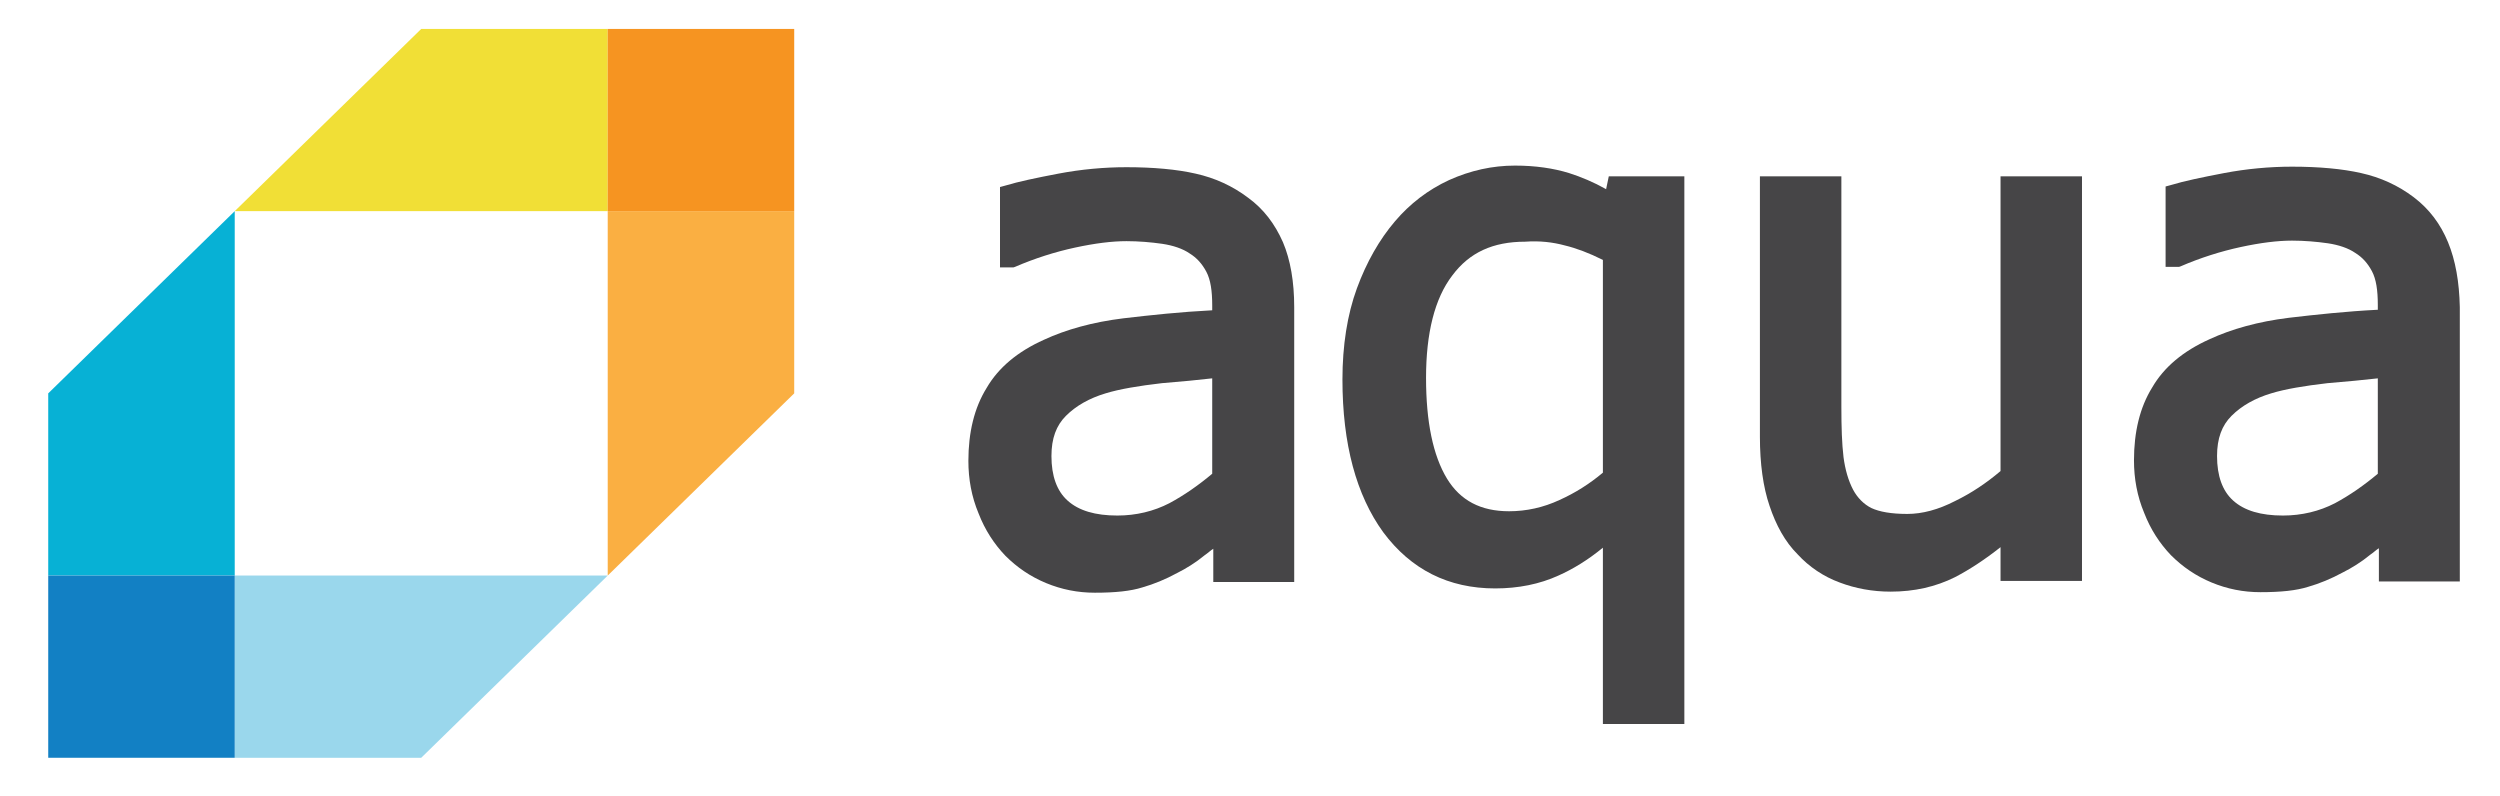
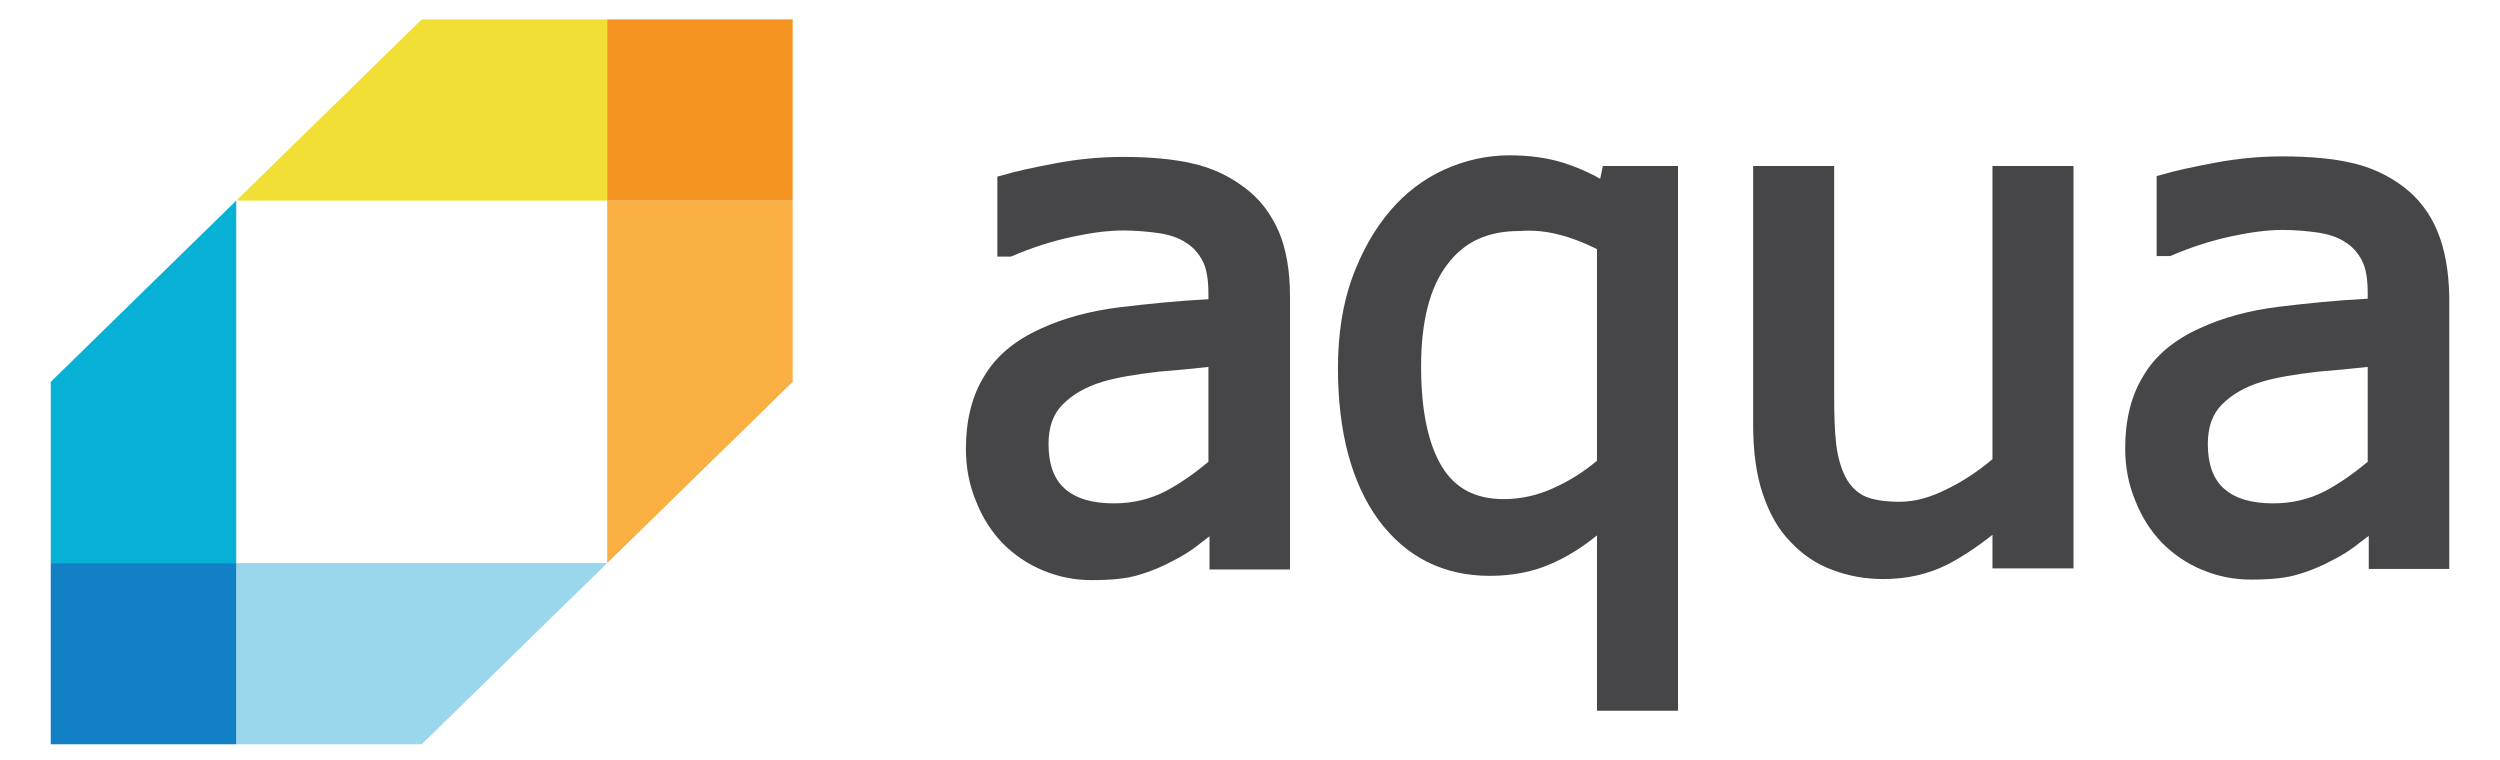
- <svg xmlns="http://www.w3.org/2000/svg" xmlns:xlink="http://www.w3.org/1999/xlink" version="1.1" id="Layer_1" x="0px" y="0px" viewBox="0 0 466.5 148.5" style="enable-background:new 0 0 466.5 148.5;" xml:space="preserve">
+ <svg xmlns="http://www.w3.org/2000/svg" xmlns:xlink="http://www.w3.org/1999/xlink" version="1.1" id="Layer_1" x="0px" y="0px" viewBox="-0.52 1.76 469.04 142.48" style="enable-background:new 0 0 466.5 148.5;" xml:space="preserve">
  <style type="text/css">
	.st0{fill:#FF0000;}
	.st1{fill:#010101;}
	.st2{fill:#F7F7F7;}
	.st3{fill:#FDFDFD;}
	.st4{fill:#15876A;}
	.st5{fill:none;}
	.st6{fill:#111111;}
	.st7{fill:#121212;}
	.st8{fill:#131313;}
	.st9{fill:#52D311;}
	.st10{fill:#4ED20C;}
	.st11{fill:#49D105;}
	.st12{fill:#4DD20A;}
	.st13{fill:#48D103;}
	.st14{fill:#60D724;}
	.st15{fill:#4AD105;}
	.st16{fill:#FCFCFC;}
	.st17{fill:#FBFDFA;}
	.st18{fill:#46D000;}
	.st19{fill:#FEFEFE;}
	.st20{fill:#52D411;}
	.st21{fill:#4ED30C;}
	.st22{fill:#49D205;}
	.st23{fill:#4DD30A;}
	.st24{fill:#48D203;}
	.st25{fill:#60D824;}
	.st26{fill:#4AD205;}
	.st27{fill:#FBFBFB;}
	.st28{fill:#E1F7D6;}
	.st29{fill:#FCFEFB;}
	.st30{fill:#EBF9E4;}
	.st31{fill:#46D100;}
	.st32{fill:#1C3E5A;}
	.st33{fill:#EFF6F6;}
	.st34{fill:#DBD6D0;}
	.st35{fill:#F9F8F5;}
	.st36{fill:#24445E;}
	.st37{fill:#0B1C2A;}
	.st38{fill:#1D405B;}
	.st39{fill:#E5DED7;}
	.st40{fill:#C0D2D3;}
	.st41{fill:#C8E2E3;}
	.st42{fill:#172734;}
	.st43{fill:#DFF3F6;}
	.st44{fill:#DCEBE8;}
	.st45{fill:#464648;}
	.st46{fill:#F8AD42;}
	.st47{fill:#EFDD36;}
	.st48{fill:#0BAFD3;}
	.st49{fill:#99D4EA;}
	.st50{fill:#F49221;}
	.st51{fill:#1380C2;}
	.st52{clip-path:url(#SVGID_2_);fill:#F1DF36;}
	.st53{clip-path:url(#SVGID_2_);fill:#FAAF42;}
	.st54{clip-path:url(#SVGID_2_);fill:#9AD7EC;}
	.st55{clip-path:url(#SVGID_2_);fill:#07B1D5;}
	.st56{clip-path:url(#SVGID_2_);fill:#F69421;}
	.st57{clip-path:url(#SVGID_2_);fill:#1280C4;}
	.st58{clip-path:url(#SVGID_2_);}
	.st59{clip-path:url(#SVGID_4_);fill:#464547;}
</style>
  <g>
    <g>
      <defs>
        <rect id="SVGID_1_" x="-7" y="-14.6" width="490.4" height="176" />
      </defs>
      <clipPath id="SVGID_2_">
        <use xlink:href="#SVGID_1_" style="overflow:visible;" />
      </clipPath>
      <polygon class="st52" points="78.6,5.4 43.8,39.4 113.4,39.4 113.4,5.4   " />
      <polygon class="st53" points="113.4,107.4 148.2,73.4 148.2,39.4 113.4,39.4   " />
      <polygon class="st54" points="43.8,107.4 43.8,141.4 78.6,141.4 113.4,107.4   " />
      <polygon class="st55" points="9,73.4 9,107.4 43.8,107.4 43.8,39.4   " />
      <rect x="113.4" y="5.4" class="st56" width="34.8" height="34" />
      <rect x="9" y="107.4" class="st57" width="34.8" height="34" />
      <g class="st58">
        <defs>
          <rect id="SVGID_3_" x="-7" y="-14.6" width="490.4" height="176" />
        </defs>
        <clipPath id="SVGID_4_">
          <use xlink:href="#SVGID_3_" style="overflow:visible;" />
        </clipPath>
        <path class="st59" d="M232.9,36.9c-2.9-2.2-6.2-3.7-9.8-4.5c-3.5-0.8-7.9-1.2-12.9-1.2c-4.2,0-8.5,0.4-12.7,1.2     c-4.2,0.8-7.5,1.5-9.8,2.2l-1.1,0.3v15h2.5l0.3-0.1c3.7-1.6,7.5-2.8,11.2-3.6c3.7-0.8,6.9-1.2,9.6-1.2c2.3,0,4.6,0.2,6.7,0.5     c2,0.3,3.8,0.9,5.1,1.8c1.3,0.8,2.3,1.9,3.1,3.4c0.8,1.5,1.1,3.6,1.1,6.3v0.9c-5.9,0.3-11.5,0.9-16.6,1.5     c-5.7,0.7-10.7,2.1-14.8,4c-4.9,2.2-8.5,5.2-10.7,9c-2.3,3.7-3.4,8.3-3.4,13.6c0,3.4,0.6,6.7,1.9,9.8c1.2,3.1,2.9,5.7,5,7.9     c2.2,2.2,4.7,3.9,7.6,5.1c2.9,1.2,5.9,1.8,9.1,1.8c3.8,0,6.7-0.3,8.9-1c2.1-0.6,4.3-1.5,6.5-2.7c1.6-0.8,3.4-1.9,5.1-3.3     c0.6-0.4,1.1-0.9,1.6-1.2v6.2h15.1V57.3c0-4.7-0.7-8.8-2.1-12.1C237.9,41.8,235.8,39,232.9,36.9 M226.2,70.6v17.8     c-2.5,2.1-5.2,4-8,5.5c-2.9,1.5-6.2,2.3-9.7,2.3c-4.1,0-7.2-0.9-9.3-2.8c-2-1.8-3-4.6-3-8.3c0-3.3,0.9-5.7,2.7-7.5     c1.9-1.9,4.4-3.3,7.4-4.2c2.6-0.8,6.2-1.4,10.5-1.9C220.5,71.2,223.6,70.9,226.2,70.6" />
        <path class="st59" d="M299.7,35.3c-2.3-1.3-4.7-2.3-6.9-3c-2.9-0.9-6.3-1.4-10.1-1.4c-4.2,0-8.3,0.9-12.3,2.7     c-3.9,1.8-7.3,4.4-10.1,7.7c-2.9,3.4-5.3,7.6-7.1,12.5c-1.8,4.9-2.7,10.7-2.7,17c0,12.1,2.6,21.6,7.6,28.5     c5.2,7,12.2,10.5,20.9,10.5c4.3,0,8.3-0.8,11.8-2.4c2.7-1.2,5.5-2.9,8.3-5.2v32.9h15.2V32.9h-14.1L299.7,35.3z M292,45.8     c2.1,0.5,4.5,1.4,7.1,2.7v39.7c-2.5,2.1-5.2,3.8-8.1,5.1c-3,1.4-6.2,2.1-9.4,2.1c-5.3,0-9.1-2-11.6-6.1     c-2.6-4.3-3.9-10.6-3.9-18.8c0-8.3,1.6-14.8,4.9-19.1c3.2-4.3,7.6-6.3,13.6-6.3C287.3,44.9,289.8,45.2,292,45.8" />
        <path class="st59" d="M373.3,87.9c-2.6,2.2-5.4,4.1-8.5,5.6c-3.1,1.6-6.1,2.4-8.9,2.4c-3,0-5.2-0.4-6.7-1.1     c-1.4-0.7-2.6-1.9-3.4-3.4c-0.9-1.7-1.5-3.8-1.8-6.1c-0.3-2.5-0.4-5.6-0.4-9.4V32.9h-15.2v48.6c0,5,0.6,9.4,1.8,12.9     c1.2,3.6,2.9,6.7,5.2,9c2.2,2.4,4.9,4.2,7.9,5.3c2.9,1.1,6.1,1.7,9.5,1.7c4.4,0,8.4-0.9,12-2.7c2.7-1.4,5.6-3.3,8.5-5.6v6.3h15.2     V32.9h-15.2V87.9z" />
        <path class="st59" d="M456.8,45.2c-1.4-3.4-3.5-6.2-6.4-8.4c-2.9-2.2-6.2-3.7-9.8-4.5c-3.5-0.8-7.9-1.2-12.9-1.2     c-4.2,0-8.5,0.4-12.7,1.2c-4.2,0.8-7.5,1.5-9.8,2.2l-1.1,0.3v15h2.5l0.3-0.1c3.7-1.6,7.5-2.8,11.2-3.6c3.7-0.8,6.9-1.2,9.6-1.2     c2.3,0,4.6,0.2,6.7,0.5c2,0.3,3.8,0.9,5.1,1.8c1.3,0.8,2.3,1.9,3.1,3.4c0.8,1.5,1.1,3.6,1.1,6.3v0.9c-5.9,0.3-11.5,0.9-16.6,1.5     c-5.7,0.7-10.7,2.1-14.8,4c-4.9,2.2-8.5,5.2-10.7,9c-2.3,3.7-3.4,8.3-3.4,13.6c0,3.4,0.6,6.7,1.9,9.8c1.2,3.1,2.9,5.7,5,7.9     c2.2,2.2,4.7,3.9,7.6,5.1c2.9,1.2,5.9,1.8,9.1,1.8c3.8,0,6.7-0.3,8.9-1c2.1-0.6,4.3-1.5,6.5-2.7c1.6-0.8,3.4-1.9,5.1-3.3     c0.6-0.4,1.1-0.9,1.6-1.2v6.2h15.1V57.3C458.9,52.6,458.2,48.6,456.8,45.2 M443.7,70.6v17.8c-2.5,2.1-5.2,4-8,5.5     c-2.9,1.5-6.2,2.3-9.7,2.3c-4.1,0-7.2-0.9-9.3-2.8c-2-1.8-3-4.6-3-8.3c0-3.3,0.9-5.7,2.7-7.5c1.9-1.9,4.4-3.3,7.4-4.2     c2.6-0.8,6.2-1.4,10.5-1.9C437.9,71.2,441.1,70.9,443.7,70.6" />
      </g>
    </g>
  </g>
</svg>
